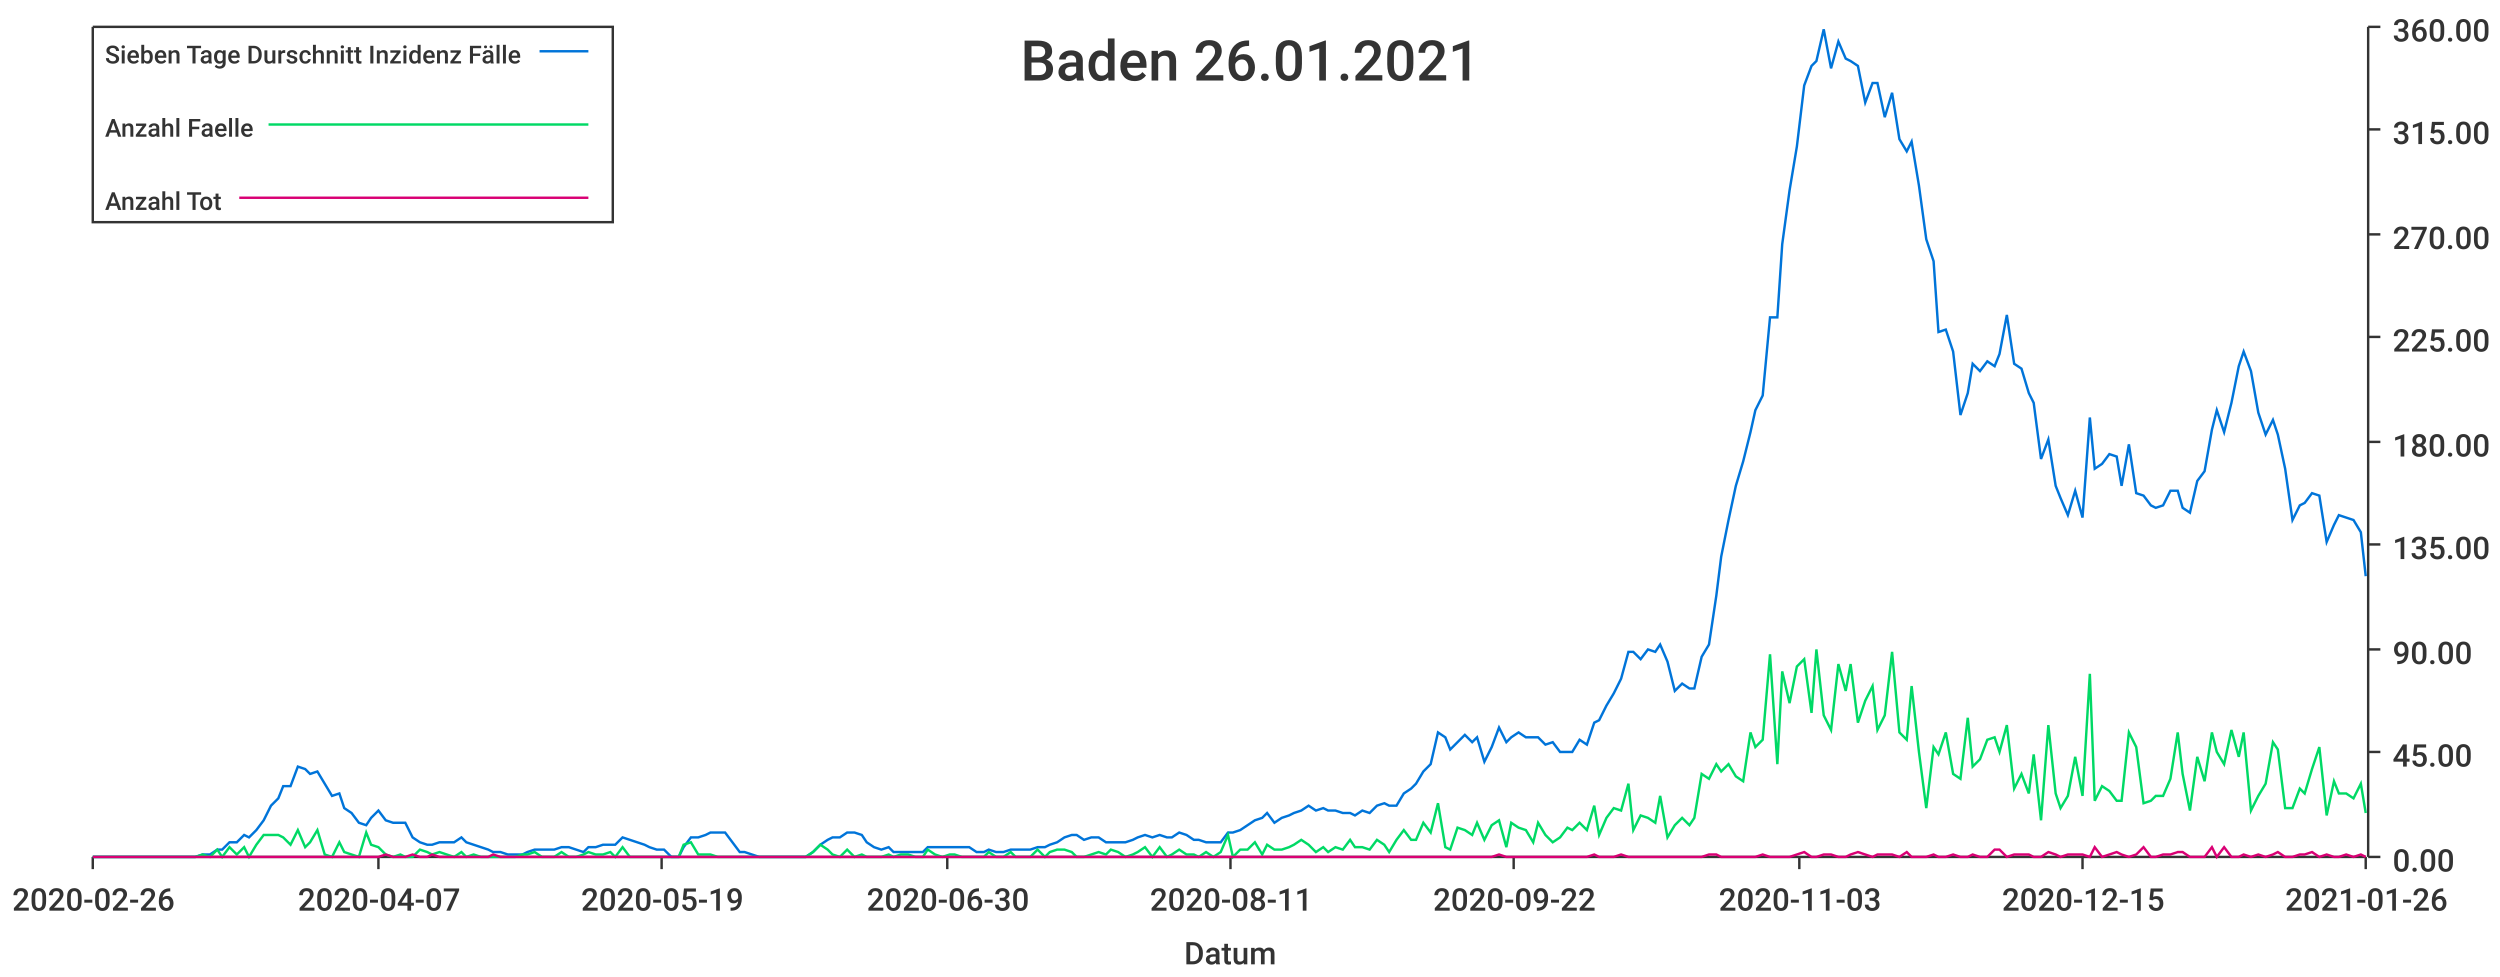
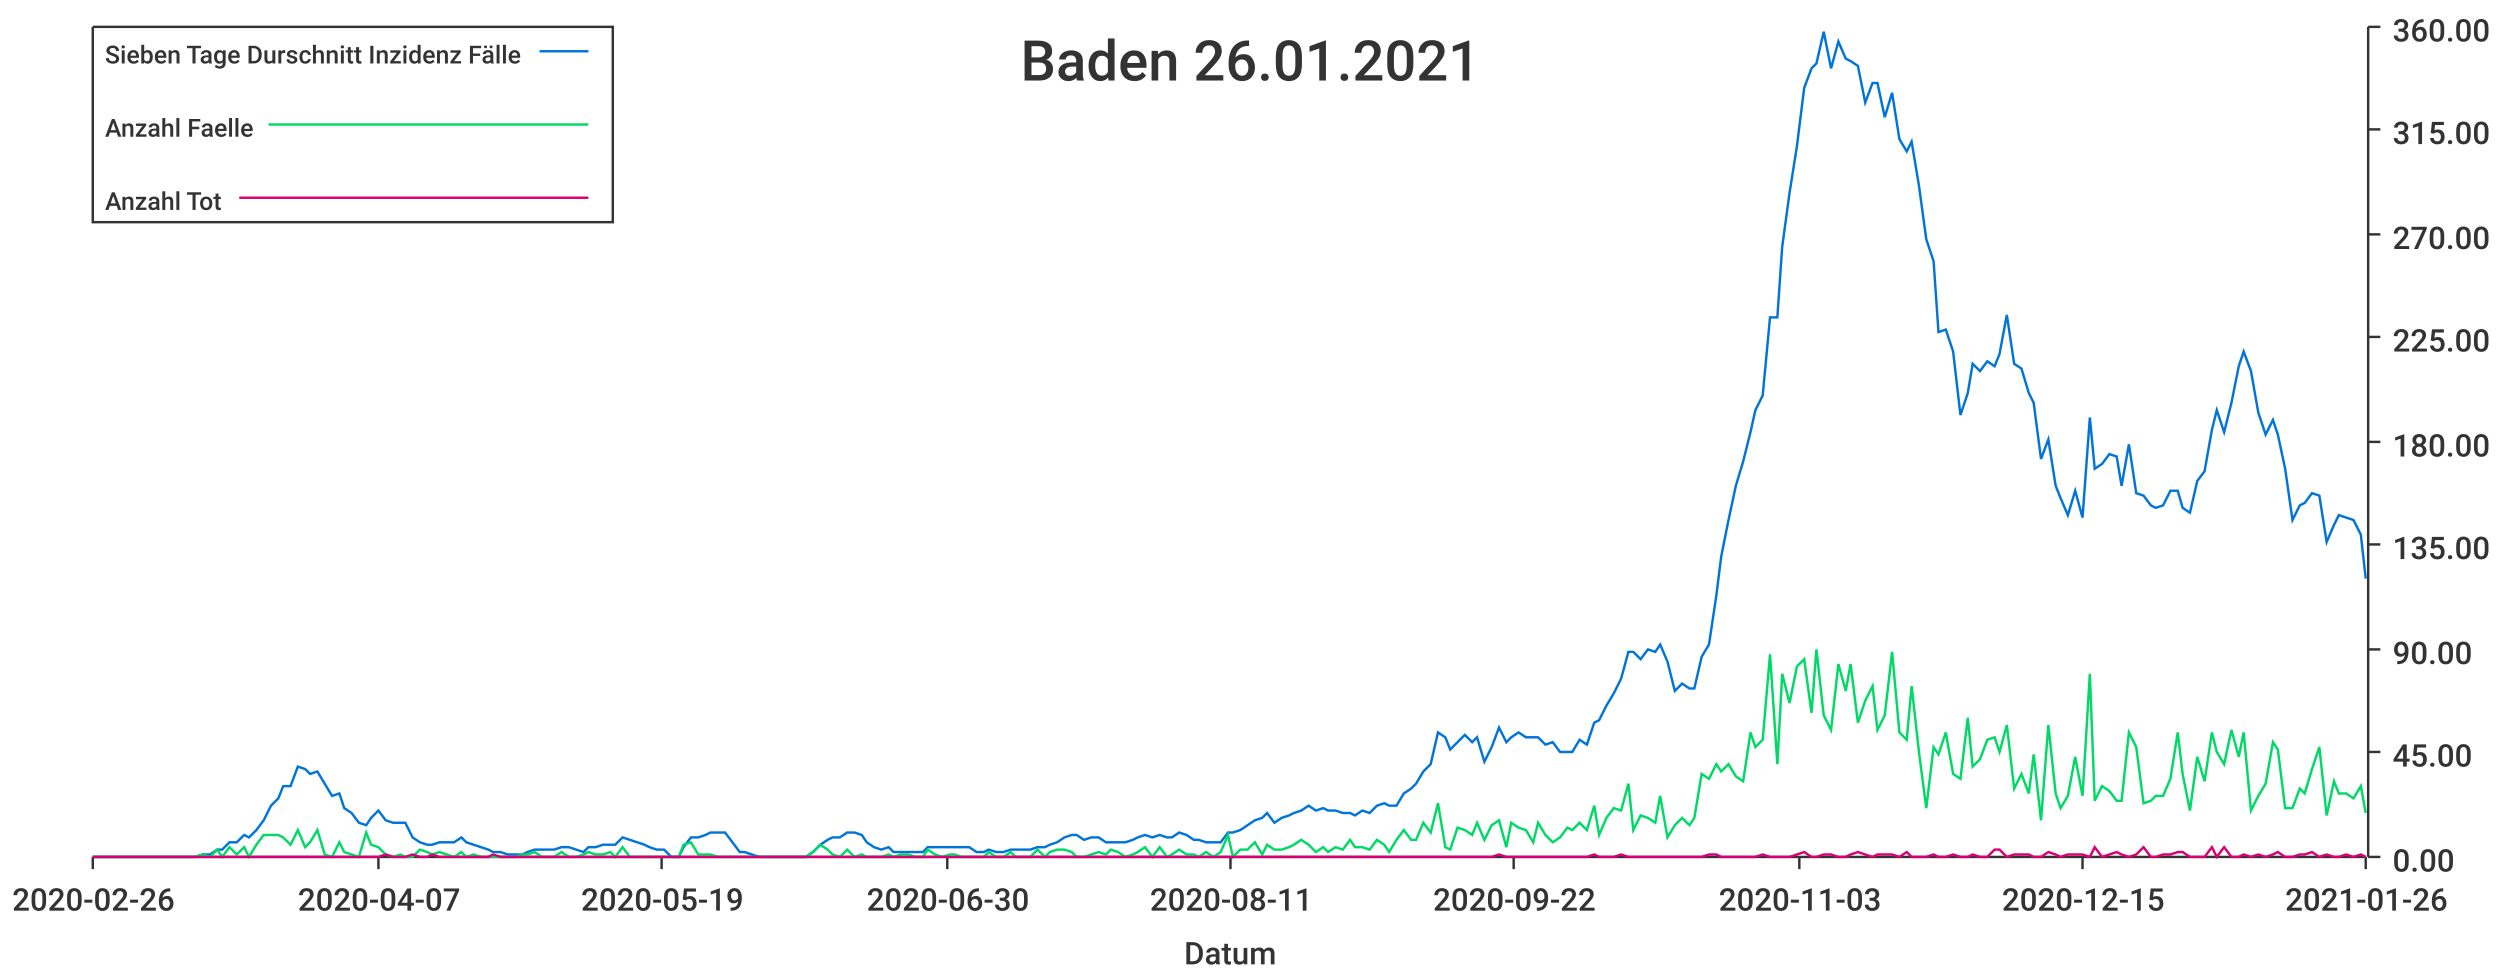
<svg xmlns="http://www.w3.org/2000/svg" width="1024" height="400">\n<path d="M 0 0 L 1024 0 L 1024 400 L 0 400 L 0 0" style="stroke-width:0;stroke:rgba(255,255,255,1.0);fill:rgba(255,255,255,1.0)" />
  <path d="M 38 11 L 969 11 L 969 351 L 38 351 L 38 11" style="stroke-width:0;stroke:rgba(255,255,255,1.0);fill:rgba(255,255,255,1.0)" />
  <path d="M 38 351 L 969 351" style="stroke-width:1;stroke:rgba(51,51,51,1.0);fill:none" />
  <path d="M 38 351 L 38 356" style="stroke-width:1;stroke:rgba(51,51,51,1.0);fill:none" />
  <text x="5" y="373" style="stroke-width:0;stroke:none;fill:rgba(51,51,51,1.0);font-size:12.8px;font-family:'Roboto Medium',sans-serif">2020-02-26</text>
  <path d="M 155 351 L 155 356" style="stroke-width:1;stroke:rgba(51,51,51,1.0);fill:none" />
  <text x="122" y="373" style="stroke-width:0;stroke:none;fill:rgba(51,51,51,1.0);font-size:12.8px;font-family:'Roboto Medium',sans-serif">2020-04-07</text>
  <path d="M 271 351 L 271 356" style="stroke-width:1;stroke:rgba(51,51,51,1.0);fill:none" />
  <text x="238" y="373" style="stroke-width:0;stroke:none;fill:rgba(51,51,51,1.0);font-size:12.8px;font-family:'Roboto Medium',sans-serif">2020-05-19</text>
  <path d="M 388 351 L 388 356" style="stroke-width:1;stroke:rgba(51,51,51,1.0);fill:none" />
  <text x="355" y="373" style="stroke-width:0;stroke:none;fill:rgba(51,51,51,1.0);font-size:12.8px;font-family:'Roboto Medium',sans-serif">2020-06-30</text>
  <path d="M 504 351 L 504 356" style="stroke-width:1;stroke:rgba(51,51,51,1.0);fill:none" />
  <text x="471" y="373" style="stroke-width:0;stroke:none;fill:rgba(51,51,51,1.0);font-size:12.8px;font-family:'Roboto Medium',sans-serif">2020-08-11</text>
  <path d="M 620 351 L 620 356" style="stroke-width:1;stroke:rgba(51,51,51,1.0);fill:none" />
  <text x="587" y="373" style="stroke-width:0;stroke:none;fill:rgba(51,51,51,1.0);font-size:12.8px;font-family:'Roboto Medium',sans-serif">2020-09-22</text>
  <path d="M 737 351 L 737 356" style="stroke-width:1;stroke:rgba(51,51,51,1.0);fill:none" />
  <text x="704" y="373" style="stroke-width:0;stroke:none;fill:rgba(51,51,51,1.0);font-size:12.8px;font-family:'Roboto Medium',sans-serif">2020-11-03</text>
  <path d="M 853 351 L 853 356" style="stroke-width:1;stroke:rgba(51,51,51,1.0);fill:none" />
  <text x="820" y="373" style="stroke-width:0;stroke:none;fill:rgba(51,51,51,1.0);font-size:12.8px;font-family:'Roboto Medium',sans-serif">2020-12-15</text>
  <path d="M 969 351 L 969 356" style="stroke-width:1;stroke:rgba(51,51,51,1.0);fill:none" />
  <text x="936" y="373" style="stroke-width:0;stroke:none;fill:rgba(51,51,51,1.0);font-size:12.8px;font-family:'Roboto Medium',sans-serif">2021-01-26</text>
  <text x="485" y="395" style="stroke-width:0;stroke:none;fill:rgba(51,51,51,1.0);font-size:12.8px;font-family:'Roboto Medium',sans-serif">Datum</text>
  <path d="M 970 351 L 970 11" style="stroke-width:1;stroke:rgba(51,51,51,1.0);fill:none" />
  <path d="M 970 351 L 975 351" style="stroke-width:1;stroke:rgba(51,51,51,1.0);fill:none" />
  <text x="980" y="357" style="stroke-width:0;stroke:none;fill:rgba(51,51,51,1.0);font-size:12.8px;font-family:'Roboto Medium',sans-serif">0.00</text>
  <path d="M 970 308 L 975 308" style="stroke-width:1;stroke:rgba(51,51,51,1.0);fill:none" />
  <text x="980" y="314" style="stroke-width:0;stroke:none;fill:rgba(51,51,51,1.0);font-size:12.8px;font-family:'Roboto Medium',sans-serif">45.00</text>
  <path d="M 970 266 L 975 266" style="stroke-width:1;stroke:rgba(51,51,51,1.0);fill:none" />
  <text x="980" y="272" style="stroke-width:0;stroke:none;fill:rgba(51,51,51,1.0);font-size:12.8px;font-family:'Roboto Medium',sans-serif">90.00</text>
  <path d="M 970 223 L 975 223" style="stroke-width:1;stroke:rgba(51,51,51,1.0);fill:none" />
  <text x="980" y="229" style="stroke-width:0;stroke:none;fill:rgba(51,51,51,1.0);font-size:12.8px;font-family:'Roboto Medium',sans-serif">135.00</text>
  <path d="M 970 181 L 975 181" style="stroke-width:1;stroke:rgba(51,51,51,1.0);fill:none" />
  <text x="980" y="187" style="stroke-width:0;stroke:none;fill:rgba(51,51,51,1.0);font-size:12.8px;font-family:'Roboto Medium',sans-serif">180.00</text>
  <path d="M 970 138 L 975 138" style="stroke-width:1;stroke:rgba(51,51,51,1.0);fill:none" />
  <text x="980" y="144" style="stroke-width:0;stroke:none;fill:rgba(51,51,51,1.0);font-size:12.8px;font-family:'Roboto Medium',sans-serif">225.00</text>
  <path d="M 970 96 L 975 96" style="stroke-width:1;stroke:rgba(51,51,51,1.0);fill:none" />
  <text x="980" y="102" style="stroke-width:0;stroke:none;fill:rgba(51,51,51,1.0);font-size:12.8px;font-family:'Roboto Medium',sans-serif">270.00</text>
  <path d="M 970 53 L 975 53" style="stroke-width:1;stroke:rgba(51,51,51,1.0);fill:none" />
  <text x="980" y="59" style="stroke-width:0;stroke:none;fill:rgba(51,51,51,1.0);font-size:12.8px;font-family:'Roboto Medium',sans-serif">315.00</text>
  <path d="M 970 11 L 975 11" style="stroke-width:1;stroke:rgba(51,51,51,1.0);fill:none" />
  <text x="980" y="17" style="stroke-width:0;stroke:none;fill:rgba(51,51,51,1.0);font-size:12.8px;font-family:'Roboto Medium',sans-serif">360.00</text>
-   <path d="M 38 351 L 41 351 L 44 351 L 47 351 L 50 351 L 52 351 L 55 351 L 58 351 L 61 351 L 64 351 L 66 351 L 69 351 L 72 351 L 75 351 L 77 351 L 80 351 L 83 350 L 86 350 L 89 348 L 91 348 L 94 345 L 97 345 L 100 342 L 102 343 L 105 340 L 108 336 L 111 330 L 114 327 L 116 322 L 119 322 L 122 314 L 125 315 L 127 317 L 130 316 L 133 321 L 136 326 L 139 325 L 141 331 L 144 333 L 147 337 L 150 338 L 152 335 L 155 332 L 158 336 L 161 337 L 164 337 L 166 337 L 169 343 L 172 345 L 175 346 L 177 346 L 180 345 L 183 345 L 186 345 L 189 343 L 191 345 L 194 346 L 197 347 L 200 348 L 202 349 L 205 349 L 208 350 L 211 350 L 214 350 L 216 349 L 219 348 L 222 348 L 225 348 L 227 348 L 230 347 L 233 347 L 236 348 L 239 349 L 241 347 L 244 347 L 247 346 L 250 346 L 252 346 L 255 343 L 258 344 L 261 345 L 264 346 L 266 347 L 269 348 L 272 348 L 275 351 L 278 351 L 280 347 L 283 343 L 286 343 L 289 342 L 291 341 L 294 341 L 297 341 L 300 345 L 303 349 L 305 349 L 308 350 L 311 351 L 314 351 L 316 351 L 319 351 L 322 351 L 325 351 L 328 351 L 330 351 L 333 349 L 336 346 L 339 344 L 341 343 L 344 343 L 347 341 L 350 341 L 353 342 L 355 345 L 358 347 L 361 348 L 364 347 L 366 349 L 369 349 L 372 349 L 375 349 L 378 349 L 380 347 L 383 347 L 386 347 L 389 347 L 391 347 L 394 347 L 397 347 L 400 349 L 403 349 L 405 348 L 408 349 L 411 349 L 414 348 L 416 348 L 419 348 L 422 348 L 425 347 L 428 347 L 430 346 L 433 345 L 436 343 L 439 342 L 441 342 L 444 344 L 447 343 L 450 343 L 453 345 L 455 345 L 458 345 L 461 345 L 464 344 L 466 343 L 469 342 L 472 343 L 475 342 L 478 343 L 480 343 L 483 341 L 486 342 L 489 344 L 491 344 L 494 345 L 497 345 L 500 345 L 503 341 L 505 341 L 508 340 L 511 338 L 514 336 L 517 335 L 519 333 L 522 337 L 525 335 L 528 334 L 530 333 L 533 332 L 536 330 L 539 332 L 542 331 L 544 332 L 547 332 L 550 333 L 553 333 L 555 334 L 558 332 L 561 333 L 564 330 L 567 329 L 569 330 L 572 330 L 575 325 L 578 323 L 580 321 L 583 316 L 586 313 L 589 300 L 592 302 L 594 307 L 597 304 L 600 301 L 603 304 L 605 302 L 608 312 L 611 306 L 614 298 L 617 304 L 619 302 L 622 300 L 625 302 L 628 302 L 630 302 L 633 305 L 636 304 L 639 308 L 642 308 L 644 308 L 647 303 L 650 305 L 653 296 L 655 295 L 658 289 L 661 284 L 664 278 L 667 267 L 669 267 L 672 270 L 675 266 L 678 267 L 680 264 L 683 271 L 686 283 L 689 280 L 692 282 L 694 282 L 697 269 L 700 264 L 703 244 L 705 228 L 708 213 L 711 199 L 714 189 L 717 177 L 719 168 L 722 162 L 725 130 L 728 130 L 730 100 L 733 78 L 736 60 L 739 35 L 742 27 L 744 25 L 747 12 L 750 28 L 753 17 L 756 24 L 758 25 L 761 27 L 764 42 L 767 34 L 769 34 L 772 48 L 775 38 L 778 57 L 781 62 L 783 58 L 786 76 L 789 98 L 792 107 L 794 136 L 797 135 L 800 144 L 803 170 L 806 161 L 808 149 L 811 152 L 814 148 L 817 150 L 819 145 L 822 129 L 825 149 L 828 151 L 831 161 L 833 165 L 836 188 L 839 180 L 842 199 L 844 204 L 847 211 L 850 201 L 853 212 L 856 171 L 858 192 L 861 190 L 864 186 L 867 187 L 869 199 L 872 182 L 875 202 L 878 203 L 881 207 L 883 208 L 886 207 L 889 201 L 892 201 L 894 208 L 897 210 L 900 197 L 903 193 L 906 176 L 908 168 L 911 177 L 914 165 L 917 150 L 919 144 L 922 152 L 925 169 L 928 178 L 931 172 L 933 178 L 936 192 L 939 213 L 942 207 L 944 206 L 947 202 L 950 203 L 953 222 L 956 215 L 958 211 L 961 212 L 964 213 L 967 218 L 969 236" style="stroke-width:1;stroke:rgba(0,116,217,1.0);fill:none" />
-   <path d="M 38 351 L 41 351 L 44 351 L 47 351 L 50 351 L 52 351 L 55 351 L 58 351 L 61 351 L 64 351 L 66 351 L 69 351 L 72 351 L 75 351 L 77 351 L 80 351 L 83 350 L 86 351 L 89 348 L 91 351 L 94 347 L 97 350 L 100 347 L 102 351 L 105 346 L 108 342 L 111 342 L 114 342 L 116 343 L 119 346 L 122 340 L 125 347 L 127 345 L 130 340 L 133 350 L 136 351 L 139 345 L 141 349 L 144 350 L 147 351 L 150 341 L 152 346 L 155 347 L 158 350 L 161 351 L 164 350 L 166 351 L 169 351 L 172 348 L 175 349 L 177 350 L 180 349 L 183 350 L 186 351 L 189 349 L 191 351 L 194 350 L 197 351 L 200 351 L 202 351 L 205 351 L 208 351 L 211 351 L 214 350 L 216 350 L 219 349 L 222 351 L 225 351 L 227 351 L 230 349 L 233 351 L 236 351 L 239 350 L 241 349 L 244 350 L 247 350 L 250 349 L 252 351 L 255 347 L 258 351 L 261 351 L 264 351 L 266 351 L 269 351 L 272 351 L 275 351 L 278 351 L 280 346 L 283 345 L 286 350 L 289 350 L 291 350 L 294 351 L 297 351 L 300 351 L 303 351 L 305 351 L 308 351 L 311 351 L 314 351 L 316 351 L 319 351 L 322 351 L 325 351 L 328 351 L 330 351 L 333 349 L 336 346 L 339 348 L 341 350 L 344 351 L 347 348 L 350 351 L 353 350 L 355 351 L 358 351 L 361 351 L 364 350 L 366 351 L 369 350 L 372 350 L 375 351 L 378 351 L 380 348 L 383 350 L 386 351 L 389 350 L 391 350 L 394 351 L 397 351 L 400 351 L 403 351 L 405 349 L 408 351 L 411 351 L 414 349 L 416 351 L 419 351 L 422 351 L 425 348 L 428 351 L 430 349 L 433 348 L 436 348 L 439 349 L 441 351 L 444 351 L 447 350 L 450 349 L 453 350 L 455 348 L 458 349 L 461 351 L 464 350 L 466 349 L 469 347 L 472 351 L 475 347 L 478 351 L 480 350 L 483 348 L 486 350 L 489 350 L 491 351 L 494 349 L 497 351 L 500 349 L 503 342 L 505 351 L 508 348 L 511 348 L 514 345 L 517 350 L 519 346 L 522 348 L 525 348 L 528 347 L 530 346 L 533 344 L 536 346 L 539 349 L 542 347 L 544 349 L 547 347 L 550 348 L 553 344 L 555 347 L 558 347 L 561 348 L 564 344 L 567 346 L 569 349 L 572 344 L 575 340 L 578 344 L 580 344 L 583 337 L 586 341 L 589 329 L 592 347 L 594 348 L 597 339 L 600 340 L 603 342 L 605 337 L 608 344 L 611 338 L 614 336 L 617 347 L 619 337 L 622 339 L 625 340 L 628 345 L 630 337 L 633 342 L 636 345 L 639 343 L 642 339 L 644 340 L 647 337 L 650 340 L 653 330 L 655 342 L 658 335 L 661 331 L 664 332 L 667 321 L 669 340 L 672 334 L 675 335 L 678 337 L 680 326 L 683 343 L 686 338 L 689 335 L 692 338 L 694 335 L 697 317 L 700 319 L 703 313 L 705 316 L 708 313 L 711 318 L 714 320 L 717 300 L 719 306 L 722 303 L 725 268 L 728 313 L 730 275 L 733 288 L 736 273 L 739 270 L 742 292 L 744 266 L 747 293 L 750 299 L 753 272 L 756 283 L 758 272 L 761 296 L 764 287 L 767 281 L 769 299 L 772 293 L 775 267 L 778 300 L 781 303 L 783 281 L 786 308 L 789 331 L 792 306 L 794 309 L 797 300 L 800 317 L 803 319 L 806 294 L 808 314 L 811 311 L 814 303 L 817 302 L 819 308 L 822 297 L 825 323 L 828 317 L 831 325 L 833 309 L 836 336 L 839 297 L 842 325 L 844 331 L 847 326 L 850 310 L 853 326 L 856 276 L 858 328 L 861 322 L 864 324 L 867 328 L 869 328 L 872 300 L 875 306 L 878 329 L 881 328 L 883 326 L 886 326 L 889 319 L 892 300 L 894 317 L 897 332 L 900 310 L 903 320 L 906 300 L 908 308 L 911 313 L 914 299 L 917 310 L 919 300 L 922 332 L 925 326 L 928 321 L 931 304 L 933 307 L 936 331 L 939 331 L 942 323 L 944 325 L 947 315 L 950 306 L 953 334 L 956 320 L 958 325 L 961 325 L 964 327 L 967 321 L 969 333" style="stroke-width:1;stroke:rgba(0,217,101,1.0);fill:none" />
+   <path d="M 38 351 L 41 351 L 44 351 L 47 351 L 50 351 L 52 351 L 55 351 L 58 351 L 61 351 L 64 351 L 66 351 L 69 351 L 72 351 L 75 351 L 77 351 L 80 351 L 83 350 L 86 350 L 89 348 L 91 348 L 94 345 L 97 345 L 100 342 L 102 343 L 105 340 L 108 336 L 111 330 L 114 327 L 116 322 L 119 322 L 122 314 L 125 315 L 127 317 L 130 316 L 133 321 L 136 326 L 139 325 L 141 331 L 144 333 L 147 337 L 150 338 L 152 335 L 155 332 L 158 336 L 161 337 L 164 337 L 166 337 L 169 343 L 172 345 L 175 346 L 177 346 L 180 345 L 183 345 L 186 345 L 189 343 L 191 345 L 194 346 L 197 347 L 200 348 L 202 349 L 205 349 L 208 350 L 211 350 L 214 350 L 216 349 L 219 348 L 222 348 L 225 348 L 227 348 L 230 347 L 233 347 L 236 348 L 239 349 L 241 347 L 244 347 L 247 346 L 250 346 L 252 346 L 255 343 L 258 344 L 261 345 L 264 346 L 266 347 L 269 348 L 272 348 L 275 351 L 278 351 L 280 347 L 283 343 L 286 343 L 289 342 L 291 341 L 294 341 L 297 341 L 300 345 L 303 349 L 305 349 L 308 350 L 311 351 L 314 351 L 316 351 L 319 351 L 322 351 L 325 351 L 328 351 L 330 351 L 333 349 L 336 346 L 339 344 L 341 343 L 344 343 L 347 341 L 350 341 L 353 342 L 355 345 L 358 347 L 361 348 L 364 347 L 366 349 L 369 349 L 372 349 L 375 349 L 378 349 L 380 347 L 383 347 L 386 347 L 389 347 L 391 347 L 394 347 L 397 347 L 400 349 L 403 349 L 405 348 L 408 349 L 411 349 L 414 348 L 416 348 L 419 348 L 422 348 L 425 347 L 428 347 L 430 346 L 433 345 L 436 343 L 439 342 L 441 342 L 444 344 L 447 343 L 450 343 L 453 345 L 455 345 L 458 345 L 461 345 L 464 344 L 466 343 L 469 342 L 472 343 L 475 342 L 478 343 L 480 343 L 483 341 L 486 342 L 489 344 L 491 344 L 494 345 L 497 345 L 500 345 L 503 341 L 505 341 L 508 340 L 511 338 L 514 336 L 517 335 L 519 333 L 522 337 L 525 335 L 528 334 L 530 333 L 533 332 L 536 330 L 539 332 L 542 331 L 544 332 L 547 332 L 550 333 L 553 333 L 555 334 L 558 332 L 561 333 L 564 330 L 567 329 L 569 330 L 572 330 L 575 325 L 578 323 L 580 321 L 583 316 L 586 313 L 589 300 L 592 302 L 594 307 L 597 304 L 600 301 L 603 304 L 605 302 L 608 312 L 611 306 L 614 298 L 617 304 L 619 302 L 622 300 L 625 302 L 628 302 L 630 302 L 633 305 L 636 304 L 639 308 L 642 308 L 644 308 L 647 303 L 650 305 L 653 296 L 655 295 L 658 289 L 661 284 L 664 278 L 667 267 L 669 267 L 672 270 L 675 266 L 678 267 L 680 264 L 683 271 L 686 283 L 689 280 L 692 282 L 694 282 L 697 269 L 700 264 L 703 244 L 705 228 L 708 213 L 711 199 L 714 189 L 717 177 L 719 168 L 722 162 L 725 130 L 728 130 L 730 101 L 733 79 L 736 60 L 739 36 L 742 28 L 744 26 L 747 13 L 750 28 L 753 17 L 756 24 L 758 25 L 761 27 L 764 42 L 767 34 L 769 34 L 772 48 L 775 38 L 778 57 L 781 62 L 783 58 L 786 76 L 789 98 L 792 107 L 794 136 L 797 135 L 800 144 L 803 170 L 806 161 L 808 149 L 811 152 L 814 148 L 817 150 L 819 145 L 822 129 L 825 149 L 828 151 L 831 161 L 833 165 L 836 188 L 839 180 L 842 199 L 844 204 L 847 211 L 850 201 L 853 212 L 856 171 L 858 192 L 861 190 L 864 186 L 867 187 L 869 199 L 872 182 L 875 202 L 878 203 L 881 207 L 883 208 L 886 207 L 889 201 L 892 201 L 894 208 L 897 210 L 900 197 L 903 193 L 906 176 L 908 168 L 911 177 L 914 165 L 917 150 L 919 144 L 922 152 L 925 169 L 928 178 L 931 172 L 933 178 L 936 192 L 939 213 L 942 207 L 944 206 L 947 202 L 950 203 L 953 222 L 956 215 L 958 211 L 961 212 L 964 213 L 967 219 L 969 237" style="stroke-width:1;stroke:rgba(0,116,217,1.0);fill:none" />
+   <path d="M 38 351 L 41 351 L 44 351 L 47 351 L 50 351 L 52 351 L 55 351 L 58 351 L 61 351 L 64 351 L 66 351 L 69 351 L 72 351 L 75 351 L 77 351 L 80 351 L 83 350 L 86 351 L 89 348 L 91 351 L 94 347 L 97 350 L 100 347 L 102 351 L 105 346 L 108 342 L 111 342 L 114 342 L 116 343 L 119 346 L 122 340 L 125 347 L 127 345 L 130 340 L 133 350 L 136 351 L 139 345 L 141 349 L 144 350 L 147 351 L 150 341 L 152 346 L 155 347 L 158 350 L 161 351 L 164 350 L 166 351 L 169 351 L 172 348 L 175 349 L 177 350 L 180 349 L 183 350 L 186 351 L 189 349 L 191 351 L 194 350 L 197 351 L 200 351 L 202 351 L 205 351 L 208 351 L 211 351 L 214 350 L 216 350 L 219 349 L 222 351 L 225 351 L 227 351 L 230 349 L 233 351 L 236 351 L 239 350 L 241 349 L 244 350 L 247 350 L 250 349 L 252 351 L 255 347 L 258 351 L 261 351 L 264 351 L 266 351 L 269 351 L 272 351 L 275 351 L 278 351 L 280 346 L 283 345 L 286 350 L 289 350 L 291 350 L 294 351 L 297 351 L 300 351 L 303 351 L 305 351 L 308 351 L 311 351 L 314 351 L 316 351 L 319 351 L 322 351 L 325 351 L 328 351 L 330 351 L 333 349 L 336 346 L 339 348 L 341 350 L 344 351 L 347 348 L 350 351 L 353 350 L 355 351 L 358 351 L 361 351 L 364 350 L 366 351 L 369 350 L 372 350 L 375 351 L 378 351 L 380 348 L 383 350 L 386 351 L 389 350 L 391 350 L 394 351 L 397 351 L 400 351 L 403 351 L 405 349 L 408 351 L 411 351 L 414 349 L 416 351 L 419 351 L 422 351 L 425 348 L 428 351 L 430 349 L 433 348 L 436 348 L 439 349 L 441 351 L 444 351 L 447 350 L 450 349 L 453 350 L 455 348 L 458 349 L 461 351 L 464 350 L 466 349 L 469 347 L 472 351 L 475 347 L 478 351 L 480 350 L 483 348 L 486 350 L 489 350 L 491 351 L 494 349 L 497 351 L 500 349 L 503 342 L 505 351 L 508 348 L 511 348 L 514 345 L 517 350 L 519 346 L 522 348 L 525 348 L 528 347 L 530 346 L 533 344 L 536 346 L 539 349 L 542 347 L 544 349 L 547 347 L 550 348 L 553 344 L 555 347 L 558 347 L 561 348 L 564 344 L 567 346 L 569 349 L 572 344 L 575 340 L 578 344 L 580 344 L 583 337 L 586 341 L 589 329 L 592 347 L 594 348 L 597 339 L 600 340 L 603 342 L 605 337 L 608 344 L 611 338 L 614 336 L 617 347 L 619 337 L 622 339 L 625 340 L 628 345 L 630 337 L 633 342 L 636 345 L 639 343 L 642 339 L 644 340 L 647 337 L 650 340 L 653 330 L 655 342 L 658 335 L 661 331 L 664 332 L 667 321 L 669 340 L 672 334 L 675 335 L 678 337 L 680 326 L 683 343 L 686 338 L 689 335 L 692 338 L 694 335 L 697 317 L 700 319 L 703 313 L 705 316 L 708 313 L 711 318 L 714 320 L 717 300 L 719 306 L 722 303 L 725 268 L 728 313 L 730 276 L 733 288 L 736 273 L 739 270 L 742 292 L 744 266 L 747 293 L 750 299 L 753 272 L 756 283 L 758 272 L 761 296 L 764 287 L 767 281 L 769 299 L 772 293 L 775 267 L 778 300 L 781 303 L 783 281 L 786 308 L 789 331 L 792 306 L 794 309 L 797 300 L 800 317 L 803 319 L 806 294 L 808 314 L 811 311 L 814 303 L 817 302 L 819 308 L 822 297 L 825 323 L 828 317 L 831 325 L 833 309 L 836 336 L 839 297 L 842 325 L 844 331 L 847 326 L 850 310 L 853 326 L 856 276 L 858 328 L 861 322 L 864 324 L 867 328 L 869 328 L 872 300 L 875 306 L 878 329 L 881 328 L 883 326 L 886 326 L 889 319 L 892 300 L 894 317 L 897 332 L 900 310 L 903 320 L 906 300 L 908 308 L 911 313 L 914 299 L 917 310 L 919 300 L 922 332 L 925 326 L 928 321 L 931 304 L 933 307 L 936 331 L 939 331 L 942 323 L 944 325 L 947 315 L 950 306 L 953 334 L 956 320 L 958 325 L 961 325 L 964 327 L 967 322 L 969 333" style="stroke-width:1;stroke:rgba(0,217,101,1.0);fill:none" />
  <path d="M 38 351 L 41 351 L 44 351 L 47 351 L 50 351 L 52 351 L 55 351 L 58 351 L 61 351 L 64 351 L 66 351 L 69 351 L 72 351 L 75 351 L 77 351 L 80 351 L 83 351 L 86 351 L 89 351 L 91 351 L 94 351 L 97 351 L 100 351 L 102 351 L 105 351 L 108 351 L 111 351 L 114 351 L 116 351 L 119 351 L 122 351 L 125 351 L 127 351 L 130 351 L 133 351 L 136 351 L 139 351 L 141 351 L 144 351 L 147 351 L 150 351 L 152 351 L 155 351 L 158 350 L 161 351 L 164 351 L 166 351 L 169 350 L 172 351 L 175 351 L 177 350 L 180 351 L 183 351 L 186 351 L 189 351 L 191 351 L 194 351 L 197 351 L 200 351 L 202 350 L 205 351 L 208 351 L 211 351 L 214 351 L 216 351 L 219 351 L 222 351 L 225 351 L 227 351 L 230 351 L 233 351 L 236 351 L 239 351 L 241 351 L 244 351 L 247 351 L 250 351 L 252 351 L 255 351 L 258 351 L 261 351 L 264 351 L 266 351 L 269 351 L 272 351 L 275 351 L 278 351 L 280 351 L 283 351 L 286 351 L 289 351 L 291 351 L 294 351 L 297 351 L 300 351 L 303 351 L 305 351 L 308 351 L 311 351 L 314 351 L 316 351 L 319 351 L 322 351 L 325 351 L 328 351 L 330 351 L 333 351 L 336 351 L 339 351 L 341 351 L 344 351 L 347 351 L 350 351 L 353 351 L 355 351 L 358 351 L 361 351 L 364 351 L 366 351 L 369 351 L 372 351 L 375 351 L 378 351 L 380 351 L 383 351 L 386 351 L 389 351 L 391 351 L 394 351 L 397 351 L 400 351 L 403 351 L 405 351 L 408 351 L 411 351 L 414 351 L 416 351 L 419 351 L 422 351 L 425 351 L 428 351 L 430 351 L 433 351 L 436 351 L 439 351 L 441 351 L 444 351 L 447 351 L 450 351 L 453 351 L 455 351 L 458 351 L 461 351 L 464 351 L 466 351 L 469 351 L 472 351 L 475 351 L 478 351 L 480 351 L 483 351 L 486 351 L 489 351 L 491 351 L 494 351 L 497 351 L 500 351 L 503 351 L 505 351 L 508 351 L 511 351 L 514 351 L 517 351 L 519 351 L 522 351 L 525 351 L 528 351 L 530 351 L 533 351 L 536 351 L 539 351 L 542 351 L 544 351 L 547 351 L 550 351 L 553 351 L 555 351 L 558 351 L 561 351 L 564 351 L 567 351 L 569 351 L 572 351 L 575 351 L 578 351 L 580 351 L 583 351 L 586 351 L 589 351 L 592 351 L 594 351 L 597 351 L 600 351 L 603 351 L 605 351 L 608 351 L 611 351 L 614 350 L 617 351 L 619 351 L 622 351 L 625 351 L 628 351 L 630 351 L 633 351 L 636 351 L 639 351 L 642 351 L 644 351 L 647 351 L 650 351 L 653 350 L 655 351 L 658 351 L 661 351 L 664 350 L 667 351 L 669 351 L 672 351 L 675 351 L 678 351 L 680 351 L 683 351 L 686 351 L 689 351 L 692 351 L 694 351 L 697 351 L 700 350 L 703 350 L 705 351 L 708 351 L 711 351 L 714 351 L 717 351 L 719 351 L 722 350 L 725 351 L 728 351 L 730 351 L 733 351 L 736 350 L 739 349 L 742 351 L 744 351 L 747 350 L 750 350 L 753 351 L 756 351 L 758 350 L 761 349 L 764 350 L 767 351 L 769 350 L 772 350 L 775 350 L 778 351 L 781 349 L 783 351 L 786 351 L 789 351 L 792 350 L 794 351 L 797 351 L 800 350 L 803 351 L 806 351 L 808 350 L 811 351 L 814 351 L 817 348 L 819 348 L 822 351 L 825 350 L 828 350 L 831 350 L 833 351 L 836 351 L 839 349 L 842 350 L 844 351 L 847 350 L 850 350 L 853 350 L 856 351 L 858 347 L 861 351 L 864 350 L 867 349 L 869 350 L 872 351 L 875 350 L 878 347 L 881 351 L 883 351 L 886 350 L 889 350 L 892 349 L 894 349 L 897 351 L 900 351 L 903 351 L 906 347 L 908 351 L 911 347 L 914 351 L 917 351 L 919 350 L 922 351 L 925 350 L 928 351 L 931 350 L 933 349 L 936 351 L 939 351 L 942 350 L 944 350 L 947 349 L 950 351 L 953 350 L 956 351 L 958 351 L 961 350 L 964 351 L 967 350 L 969 351" style="stroke-width:1;stroke:rgba(217,0,116,1.0);fill:none" />
  <text x="418" y="33" style="stroke-width:0;stroke:none;fill:rgba(51,51,51,1.0);font-size:23.0px;font-family:'Roboto Medium',sans-serif">Baden 26.01.2021</text>
  <path d="M 38 11 L 251 11 L 251 91 L 38 91 L 38 11" style="stroke-width:1;stroke:rgba(51,51,51,1.0);fill:rgba(255,255,255,1.0)" />
  <text x="43" y="26" style="stroke-width:0;stroke:none;fill:rgba(51,51,51,1.0);font-size:10.2px;font-family:'Roboto Medium',sans-serif">Sieben Tage Durschnitt Inzidenz Fälle</text>
  <path d="M 221 21 L 241 21" style="stroke-width:1;stroke:rgba(0,116,217,1.0);fill:none" />
  <text x="43" y="56" style="stroke-width:0;stroke:none;fill:rgba(51,51,51,1.0);font-size:10.2px;font-family:'Roboto Medium',sans-serif">Anzahl Faelle</text>
  <path d="M 110 51 L 241 51" style="stroke-width:1;stroke:rgba(0,217,101,1.0);fill:none" />
  <text x="43" y="86" style="stroke-width:0;stroke:none;fill:rgba(51,51,51,1.0);font-size:10.2px;font-family:'Roboto Medium',sans-serif">Anzahl Tot</text>
  <path d="M 98 81 L 241 81" style="stroke-width:1;stroke:rgba(217,0,116,1.0);fill:none" />
</svg>
